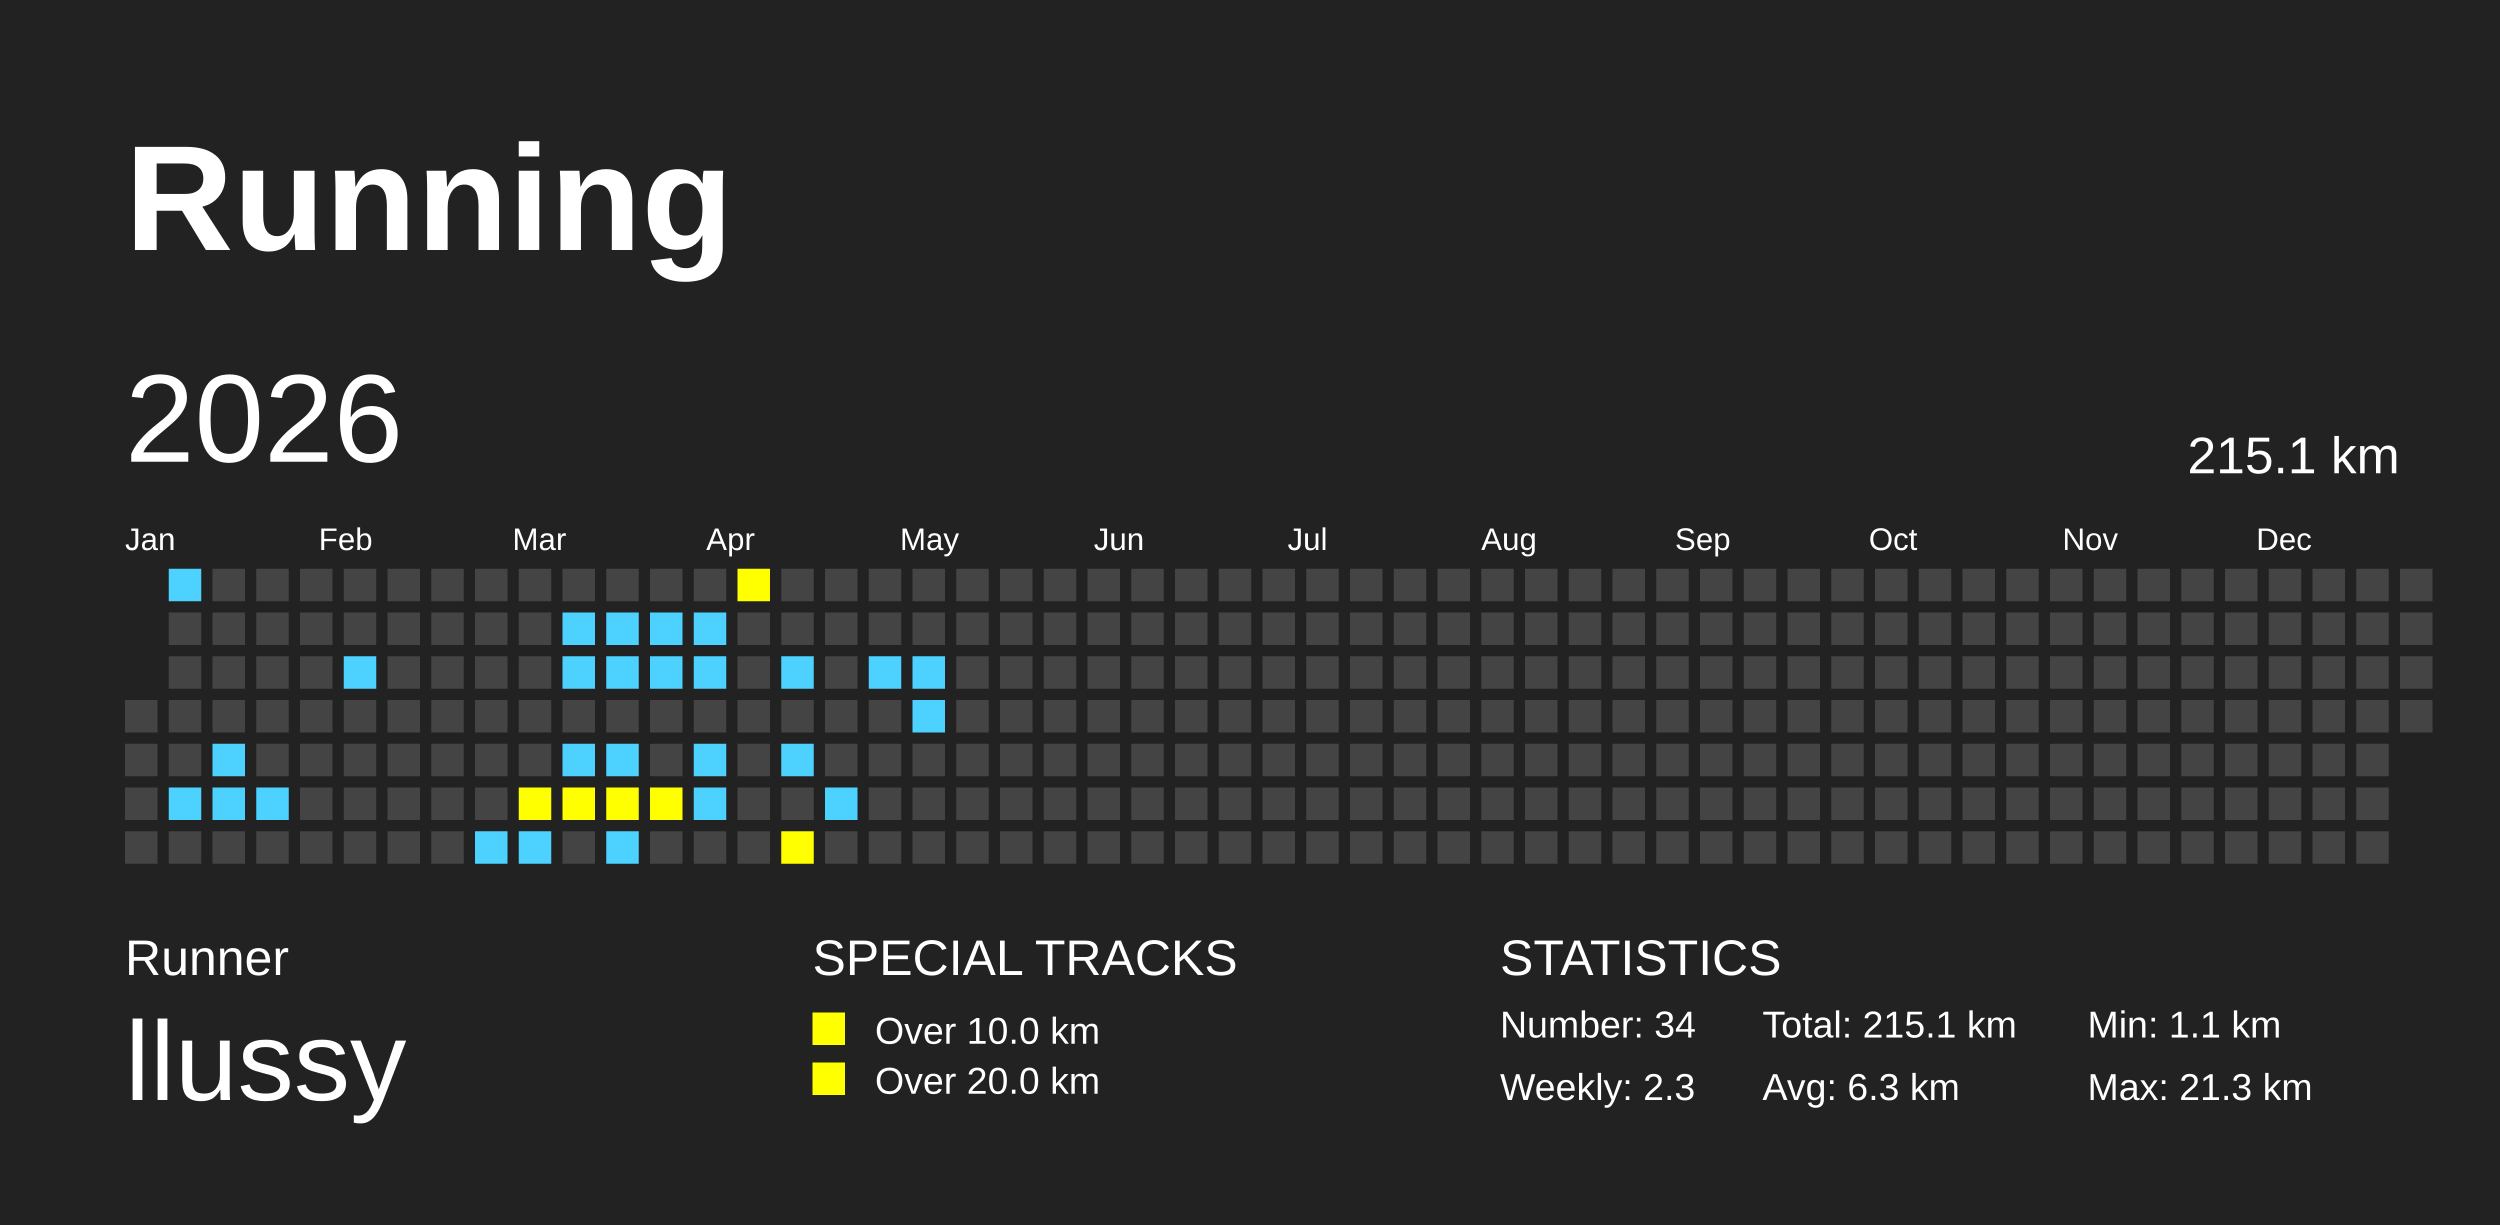
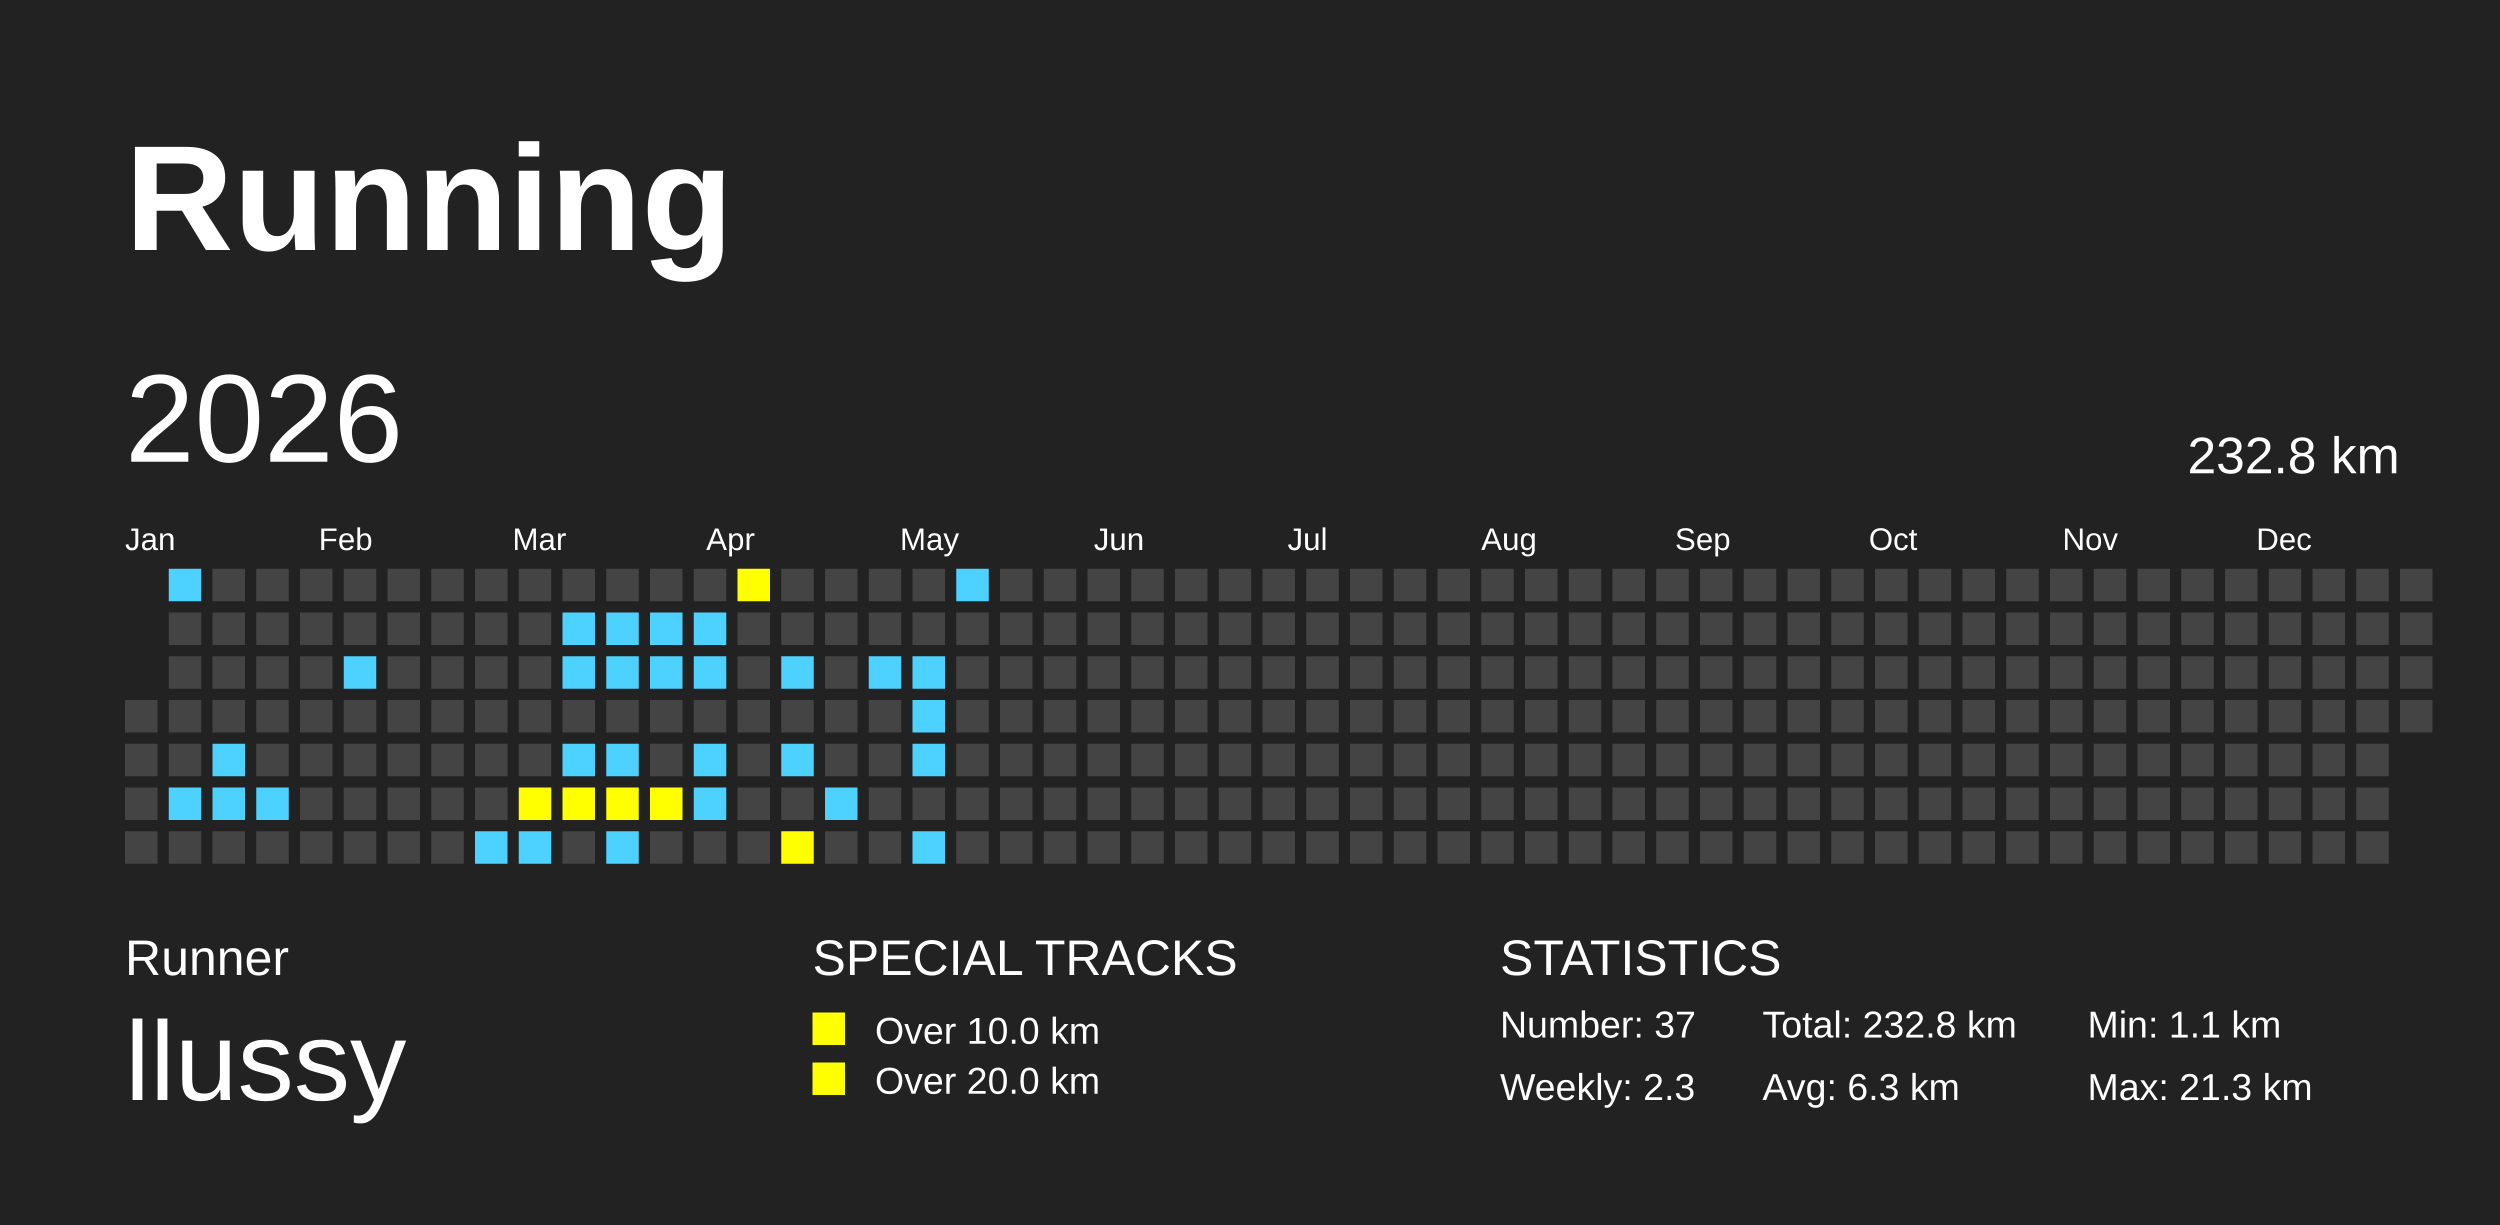
<svg xmlns="http://www.w3.org/2000/svg" baseProfile="full" height="98mm" version="1.1" viewBox="0,0,200,98" width="200mm">
  <defs>
    <pattern height="2" id="indoor-stripe" patternUnits="userSpaceOnUse" width="2">
      <line stroke="white" stroke-opacity="0.45" stroke-width="0.5" x1="0" x2="2" y1="2" y2="0" />
    </pattern>
  </defs>
  <rect fill="#222222" height="98" width="200" x="0" y="0" />
  <text fill="#FFFFFF" style="font-size:12px; font-family:Arial; font-weight:bold;" x="10" y="20">Running</text>
  <text fill="#FFFFFF" style="font-size:4px; font-family:Arial" x="10" y="78">Runner</text>
  <text fill="#FFFFFF" style="font-size:9px; font-family:Arial" x="10" y="88">llussy</text>
  <text fill="#FFFFFF" style="font-size:4px; font-family:Arial" x="65" y="78">SPECIAL TRACKS</text>
  <rect fill="#FFFF00" height="2.6" width="2.6" x="65" y="81" />
  <text fill="#FFFFFF" style="font-size:3px; font-family:Arial" x="70" y="83.5">Over 10.0 km</text>
  <rect fill="#FFFF00" height="2.6" width="2.6" x="65" y="85" />
  <text fill="#FFFFFF" style="font-size:3px; font-family:Arial" x="70" y="87.5">Over 20.0 km</text>
  <text fill="#FFFFFF" style="font-size:4px; font-family:Arial" x="120" y="78">STATISTICS</text>
-   <text fill="#FFFFFF" style="font-size:3px; font-family:Arial" x="120" y="83">Number: 34</text>
+   <text fill="#FFFFFF" style="font-size:3px; font-family:Arial" x="120" y="83">Number: 37</text>
  <text fill="#FFFFFF" style="font-size:3px; font-family:Arial" x="120" y="88">Weekly: 2.3</text>
-   <text fill="#FFFFFF" style="font-size:3px; font-family:Arial" x="141" y="83">Total: 215.1 km</text>
+   <text fill="#FFFFFF" style="font-size:3px; font-family:Arial" x="141" y="83">Total: 232.8 km</text>
  <text fill="#FFFFFF" style="font-size:3px; font-family:Arial" x="141" y="88">Avg: 6.3 km</text>
  <text fill="#FFFFFF" style="font-size:3px; font-family:Arial" x="167" y="83">Min: 1.1 km</text>
  <text fill="#FFFFFF" style="font-size:3px; font-family:Arial" x="167" y="88">Max: 21.3 km</text>
  <text dominant-baseline="hanging" fill="#FFFFFF" style="font-size:10.0px; font-family:Arial;" x="10" y="30">2026</text>
-   <text dominant-baseline="hanging" fill="#FFFFFF" style="font-size:4.125px; font-family:Arial;" x="175" y="35">215.1 km</text>
+   <text dominant-baseline="hanging" fill="#FFFFFF" style="font-size:4.125px; font-family:Arial;" x="175" y="35">232.8 km</text>
  <text fill="#FFFFFF" style="font-size:2.5px; font-family:Arial" x="10.0" y="44">Jan</text>
  <text fill="#FFFFFF" style="font-size:2.5px; font-family:Arial" x="25.5" y="44">Feb</text>
  <text fill="#FFFFFF" style="font-size:2.5px; font-family:Arial" x="41.0" y="44">Mar</text>
  <text fill="#FFFFFF" style="font-size:2.5px; font-family:Arial" x="56.5" y="44">Apr</text>
  <text fill="#FFFFFF" style="font-size:2.5px; font-family:Arial" x="72.0" y="44">May</text>
  <text fill="#FFFFFF" style="font-size:2.5px; font-family:Arial" x="87.5" y="44">Jun</text>
  <text fill="#FFFFFF" style="font-size:2.5px; font-family:Arial" x="103.0" y="44">Jul</text>
  <text fill="#FFFFFF" style="font-size:2.5px; font-family:Arial" x="118.5" y="44">Aug</text>
  <text fill="#FFFFFF" style="font-size:2.5px; font-family:Arial" x="134.0" y="44">Sep</text>
  <text fill="#FFFFFF" style="font-size:2.5px; font-family:Arial" x="149.5" y="44">Oct</text>
  <text fill="#FFFFFF" style="font-size:2.5px; font-family:Arial" x="165.0" y="44">Nov</text>
  <text fill="#FFFFFF" style="font-size:2.5px; font-family:Arial" x="180.5" y="44">Dec</text>
  <rect fill="#444444" height="2.6" width="2.6" x="10.0" y="56.0" />
  <rect fill="#444444" height="2.6" width="2.6" x="10.0" y="59.5" />
  <rect fill="#444444" height="2.6" width="2.6" x="10.0" y="63.0" />
  <rect fill="#444444" height="2.6" width="2.6" x="10.0" y="66.5" />
  <rect fill="#4dd2ff" height="2.6" width="2.6" x="13.5" y="45.5" />
  <rect fill="#444444" height="2.6" width="2.6" x="13.5" y="49.0" />
  <rect fill="#444444" height="2.6" width="2.6" x="13.5" y="52.5" />
  <rect fill="#444444" height="2.6" width="2.6" x="13.5" y="56.0" />
  <rect fill="#444444" height="2.6" width="2.6" x="13.5" y="59.5" />
  <rect fill="#4dd2ff" height="2.6" width="2.6" x="13.5" y="63.0" />
  <rect fill="#444444" height="2.6" width="2.6" x="13.5" y="66.5" />
  <rect fill="#444444" height="2.6" width="2.6" x="17.0" y="45.5" />
  <rect fill="#444444" height="2.6" width="2.6" x="17.0" y="49.0" />
  <rect fill="#444444" height="2.6" width="2.6" x="17.0" y="52.5" />
  <rect fill="#444444" height="2.6" width="2.6" x="17.0" y="56.0" />
  <rect fill="#4dd2ff" height="2.6" width="2.6" x="17.0" y="59.5" />
  <rect fill="#4dd2ff" height="2.6" width="2.6" x="17.0" y="63.0" />
  <rect fill="#444444" height="2.6" width="2.6" x="17.0" y="66.5" />
  <rect fill="#444444" height="2.6" width="2.6" x="20.5" y="45.5" />
  <rect fill="#444444" height="2.6" width="2.6" x="20.5" y="49.0" />
  <rect fill="#444444" height="2.6" width="2.6" x="20.5" y="52.5" />
  <rect fill="#444444" height="2.6" width="2.6" x="20.5" y="56.0" />
  <rect fill="#444444" height="2.6" width="2.6" x="20.5" y="59.5" />
  <rect fill="#4dd2ff" height="2.6" width="2.6" x="20.5" y="63.0" />
  <rect fill="#444444" height="2.6" width="2.6" x="20.5" y="66.5" />
  <rect fill="#444444" height="2.6" width="2.6" x="24.0" y="45.5" />
  <rect fill="#444444" height="2.6" width="2.6" x="24.0" y="49.0" />
  <rect fill="#444444" height="2.6" width="2.6" x="24.0" y="52.5" />
  <rect fill="#444444" height="2.6" width="2.6" x="24.0" y="56.0" />
  <rect fill="#444444" height="2.6" width="2.6" x="24.0" y="59.5" />
  <rect fill="#444444" height="2.6" width="2.6" x="24.0" y="63.0" />
  <rect fill="#444444" height="2.6" width="2.6" x="24.0" y="66.5" />
  <rect fill="#444444" height="2.6" width="2.6" x="27.5" y="45.5" />
  <rect fill="#444444" height="2.6" width="2.6" x="27.5" y="49.0" />
  <rect fill="#4dd2ff" height="2.6" width="2.6" x="27.5" y="52.5" />
  <rect fill="#444444" height="2.6" width="2.6" x="27.5" y="56.0" />
  <rect fill="#444444" height="2.6" width="2.6" x="27.5" y="59.5" />
  <rect fill="#444444" height="2.6" width="2.6" x="27.5" y="63.0" />
  <rect fill="#444444" height="2.6" width="2.6" x="27.5" y="66.5" />
  <rect fill="#444444" height="2.6" width="2.6" x="31.0" y="45.5" />
  <rect fill="#444444" height="2.6" width="2.6" x="31.0" y="49.0" />
  <rect fill="#444444" height="2.6" width="2.6" x="31.0" y="52.5" />
  <rect fill="#444444" height="2.6" width="2.6" x="31.0" y="56.0" />
  <rect fill="#444444" height="2.6" width="2.6" x="31.0" y="59.5" />
  <rect fill="#444444" height="2.6" width="2.6" x="31.0" y="63.0" />
  <rect fill="#444444" height="2.6" width="2.6" x="31.0" y="66.5" />
  <rect fill="#444444" height="2.6" width="2.6" x="34.5" y="45.5" />
  <rect fill="#444444" height="2.6" width="2.6" x="34.5" y="49.0" />
  <rect fill="#444444" height="2.6" width="2.6" x="34.5" y="52.5" />
  <rect fill="#444444" height="2.6" width="2.6" x="34.5" y="56.0" />
  <rect fill="#444444" height="2.6" width="2.6" x="34.5" y="59.5" />
  <rect fill="#444444" height="2.6" width="2.6" x="34.5" y="63.0" />
  <rect fill="#444444" height="2.6" width="2.6" x="34.5" y="66.5" />
  <rect fill="#444444" height="2.6" width="2.6" x="38.0" y="45.5" />
  <rect fill="#444444" height="2.6" width="2.6" x="38.0" y="49.0" />
  <rect fill="#444444" height="2.6" width="2.6" x="38.0" y="52.5" />
  <rect fill="#444444" height="2.6" width="2.6" x="38.0" y="56.0" />
  <rect fill="#444444" height="2.6" width="2.6" x="38.0" y="59.5" />
  <rect fill="#444444" height="2.6" width="2.6" x="38.0" y="63.0" />
  <rect fill="#4dd2ff" height="2.6" width="2.6" x="38.0" y="66.5" />
  <rect fill="#444444" height="2.6" width="2.6" x="41.5" y="45.5" />
  <rect fill="#444444" height="2.6" width="2.6" x="41.5" y="49.0" />
  <rect fill="#444444" height="2.6" width="2.6" x="41.5" y="52.5" />
  <rect fill="#444444" height="2.6" width="2.6" x="41.5" y="56.0" />
  <rect fill="#444444" height="2.6" width="2.6" x="41.5" y="59.5" />
  <rect fill="#ffff00" height="2.6" width="2.6" x="41.5" y="63.0" />
  <rect fill="#4dd2ff" height="2.6" width="2.6" x="41.5" y="66.5" />
  <rect fill="#444444" height="2.6" width="2.6" x="45.0" y="45.5" />
  <rect fill="#4dd2ff" height="2.6" width="2.6" x="45.0" y="49.0" />
  <rect fill="#4dd2ff" height="2.6" width="2.6" x="45.0" y="52.5" />
  <rect fill="#444444" height="2.6" width="2.6" x="45.0" y="56.0" />
  <rect fill="#4dd2ff" height="2.6" width="2.6" x="45.0" y="59.5" />
  <rect fill="#ffff00" height="2.6" width="2.6" x="45.0" y="63.0" />
  <rect fill="#444444" height="2.6" width="2.6" x="45.0" y="66.5" />
  <rect fill="#444444" height="2.6" width="2.6" x="48.5" y="45.5" />
  <rect fill="#4dd2ff" height="2.6" width="2.6" x="48.5" y="49.0" />
  <rect fill="#4dd2ff" height="2.6" width="2.6" x="48.5" y="52.5" />
  <rect fill="#444444" height="2.6" width="2.6" x="48.5" y="56.0" />
  <rect fill="#4dd2ff" height="2.6" width="2.6" x="48.5" y="59.5" />
  <rect fill="#ffff00" height="2.6" width="2.6" x="48.5" y="63.0" />
  <rect fill="#4dd2ff" height="2.6" width="2.6" x="48.5" y="66.5" />
  <rect fill="#444444" height="2.6" width="2.6" x="52.0" y="45.5" />
  <rect fill="#4dd2ff" height="2.6" width="2.6" x="52.0" y="49.0" />
  <rect fill="#4dd2ff" height="2.6" width="2.6" x="52.0" y="52.5" />
  <rect fill="#444444" height="2.6" width="2.6" x="52.0" y="56.0" />
  <rect fill="#444444" height="2.6" width="2.6" x="52.0" y="59.5" />
  <rect fill="#FFFF00" height="2.6" width="2.6" x="52.0" y="63.0" />
  <rect fill="#444444" height="2.6" width="2.6" x="52.0" y="66.5" />
  <rect fill="#444444" height="2.6" width="2.6" x="55.5" y="45.5" />
  <rect fill="#4dd2ff" height="2.6" width="2.6" x="55.5" y="49.0" />
  <rect fill="#4dd2ff" height="2.6" width="2.6" x="55.5" y="52.5" />
  <rect fill="#444444" height="2.6" width="2.6" x="55.5" y="56.0" />
  <rect fill="#4dd2ff" height="2.6" width="2.6" x="55.5" y="59.5" />
  <rect fill="#4dd2ff" height="2.6" width="2.6" x="55.5" y="63.0" />
  <rect fill="#444444" height="2.6" width="2.6" x="55.5" y="66.5" />
  <rect fill="#ffff00" height="2.6" width="2.6" x="59.0" y="45.5" />
  <rect fill="#444444" height="2.6" width="2.6" x="59.0" y="49.0" />
  <rect fill="#444444" height="2.6" width="2.6" x="59.0" y="52.5" />
  <rect fill="#444444" height="2.6" width="2.6" x="59.0" y="56.0" />
  <rect fill="#444444" height="2.6" width="2.6" x="59.0" y="59.5" />
  <rect fill="#444444" height="2.6" width="2.6" x="59.0" y="63.0" />
  <rect fill="#444444" height="2.6" width="2.6" x="59.0" y="66.5" />
  <rect fill="#444444" height="2.6" width="2.6" x="62.5" y="45.5" />
  <rect fill="#444444" height="2.6" width="2.6" x="62.5" y="49.0" />
  <rect fill="#4dd2ff" height="2.6" width="2.6" x="62.5" y="52.5" />
  <rect fill="#444444" height="2.6" width="2.6" x="62.5" y="56.0" />
  <rect fill="#4dd2ff" height="2.6" width="2.6" x="62.5" y="59.5" />
  <rect fill="#444444" height="2.6" width="2.6" x="62.5" y="63.0" />
  <rect fill="#ffff00" height="2.6" width="2.6" x="62.5" y="66.5" />
  <rect fill="#444444" height="2.6" width="2.6" x="66.0" y="45.5" />
  <rect fill="#444444" height="2.6" width="2.6" x="66.0" y="49.0" />
  <rect fill="#444444" height="2.6" width="2.6" x="66.0" y="52.5" />
  <rect fill="#444444" height="2.6" width="2.6" x="66.0" y="56.0" />
  <rect fill="#444444" height="2.6" width="2.6" x="66.0" y="59.5" />
  <rect fill="#4dd2ff" height="2.6" width="2.6" x="66.0" y="63.0" />
  <rect fill="#444444" height="2.6" width="2.6" x="66.0" y="66.5" />
  <rect fill="#444444" height="2.6" width="2.6" x="69.5" y="45.5" />
  <rect fill="#444444" height="2.6" width="2.6" x="69.5" y="49.0" />
  <rect fill="#4dd2ff" height="2.6" width="2.6" x="69.5" y="52.5" />
  <rect fill="#444444" height="2.6" width="2.6" x="69.5" y="56.0" />
  <rect fill="#444444" height="2.6" width="2.6" x="69.5" y="59.5" />
  <rect fill="#444444" height="2.6" width="2.6" x="69.5" y="63.0" />
  <rect fill="#444444" height="2.6" width="2.6" x="69.5" y="66.5" />
  <rect fill="#444444" height="2.6" width="2.6" x="73.0" y="45.5" />
  <rect fill="#444444" height="2.6" width="2.6" x="73.0" y="49.0" />
  <rect fill="#4dd2ff" height="2.6" width="2.6" x="73.0" y="52.5" />
  <rect fill="#4dd2ff" height="2.6" width="2.6" x="73.0" y="56.0" />
-   <rect fill="#444444" height="2.6" width="2.6" x="73.0" y="59.5" />
+   <rect fill="#4dd2ff" height="2.6" width="2.6" x="73.0" y="59.5" />
  <rect fill="#444444" height="2.6" width="2.6" x="73.0" y="63.0" />
-   <rect fill="#444444" height="2.6" width="2.6" x="73.0" y="66.5" />
-   <rect fill="#444444" height="2.6" width="2.6" x="76.5" y="45.5" />
+   <rect fill="#4dd2ff" height="2.6" width="2.6" x="73.0" y="66.5" />
+   <rect fill="#4dd2ff" height="2.6" width="2.6" x="76.5" y="45.5" />
  <rect fill="#444444" height="2.6" width="2.6" x="76.5" y="49.0" />
  <rect fill="#444444" height="2.6" width="2.6" x="76.5" y="52.5" />
  <rect fill="#444444" height="2.6" width="2.6" x="76.5" y="56.0" />
  <rect fill="#444444" height="2.6" width="2.6" x="76.5" y="59.5" />
  <rect fill="#444444" height="2.6" width="2.6" x="76.5" y="63.0" />
  <rect fill="#444444" height="2.6" width="2.6" x="76.5" y="66.5" />
  <rect fill="#444444" height="2.6" width="2.6" x="80.0" y="45.5" />
  <rect fill="#444444" height="2.6" width="2.6" x="80.0" y="49.0" />
  <rect fill="#444444" height="2.6" width="2.6" x="80.0" y="52.5" />
  <rect fill="#444444" height="2.6" width="2.6" x="80.0" y="56.0" />
  <rect fill="#444444" height="2.6" width="2.6" x="80.0" y="59.5" />
  <rect fill="#444444" height="2.6" width="2.6" x="80.0" y="63.0" />
  <rect fill="#444444" height="2.6" width="2.6" x="80.0" y="66.5" />
  <rect fill="#444444" height="2.6" width="2.6" x="83.5" y="45.5" />
  <rect fill="#444444" height="2.6" width="2.6" x="83.5" y="49.0" />
  <rect fill="#444444" height="2.6" width="2.6" x="83.5" y="52.5" />
  <rect fill="#444444" height="2.6" width="2.6" x="83.5" y="56.0" />
  <rect fill="#444444" height="2.6" width="2.6" x="83.5" y="59.5" />
  <rect fill="#444444" height="2.6" width="2.6" x="83.5" y="63.0" />
  <rect fill="#444444" height="2.6" width="2.6" x="83.5" y="66.5" />
  <rect fill="#444444" height="2.6" width="2.6" x="87.0" y="45.5" />
  <rect fill="#444444" height="2.6" width="2.6" x="87.0" y="49.0" />
  <rect fill="#444444" height="2.6" width="2.6" x="87.0" y="52.5" />
  <rect fill="#444444" height="2.6" width="2.6" x="87.0" y="56.0" />
  <rect fill="#444444" height="2.6" width="2.6" x="87.0" y="59.5" />
  <rect fill="#444444" height="2.6" width="2.6" x="87.0" y="63.0" />
  <rect fill="#444444" height="2.6" width="2.6" x="87.0" y="66.5" />
  <rect fill="#444444" height="2.6" width="2.6" x="90.5" y="45.5" />
  <rect fill="#444444" height="2.6" width="2.6" x="90.5" y="49.0" />
  <rect fill="#444444" height="2.6" width="2.6" x="90.5" y="52.5" />
  <rect fill="#444444" height="2.6" width="2.6" x="90.5" y="56.0" />
  <rect fill="#444444" height="2.6" width="2.6" x="90.5" y="59.5" />
  <rect fill="#444444" height="2.6" width="2.6" x="90.5" y="63.0" />
  <rect fill="#444444" height="2.6" width="2.6" x="90.5" y="66.5" />
  <rect fill="#444444" height="2.6" width="2.6" x="94.0" y="45.5" />
  <rect fill="#444444" height="2.6" width="2.6" x="94.0" y="49.0" />
  <rect fill="#444444" height="2.6" width="2.6" x="94.0" y="52.5" />
  <rect fill="#444444" height="2.6" width="2.6" x="94.0" y="56.0" />
  <rect fill="#444444" height="2.6" width="2.6" x="94.0" y="59.5" />
  <rect fill="#444444" height="2.6" width="2.6" x="94.0" y="63.0" />
  <rect fill="#444444" height="2.6" width="2.6" x="94.0" y="66.5" />
  <rect fill="#444444" height="2.6" width="2.6" x="97.5" y="45.5" />
  <rect fill="#444444" height="2.6" width="2.6" x="97.5" y="49.0" />
  <rect fill="#444444" height="2.6" width="2.6" x="97.5" y="52.5" />
  <rect fill="#444444" height="2.6" width="2.6" x="97.5" y="56.0" />
  <rect fill="#444444" height="2.6" width="2.6" x="97.5" y="59.5" />
  <rect fill="#444444" height="2.6" width="2.6" x="97.5" y="63.0" />
  <rect fill="#444444" height="2.6" width="2.6" x="97.5" y="66.5" />
  <rect fill="#444444" height="2.6" width="2.6" x="101.0" y="45.5" />
  <rect fill="#444444" height="2.6" width="2.6" x="101.0" y="49.0" />
  <rect fill="#444444" height="2.6" width="2.6" x="101.0" y="52.5" />
  <rect fill="#444444" height="2.6" width="2.6" x="101.0" y="56.0" />
  <rect fill="#444444" height="2.6" width="2.6" x="101.0" y="59.5" />
  <rect fill="#444444" height="2.6" width="2.6" x="101.0" y="63.0" />
  <rect fill="#444444" height="2.6" width="2.6" x="101.0" y="66.5" />
  <rect fill="#444444" height="2.6" width="2.6" x="104.5" y="45.5" />
  <rect fill="#444444" height="2.6" width="2.6" x="104.5" y="49.0" />
  <rect fill="#444444" height="2.6" width="2.6" x="104.5" y="52.5" />
  <rect fill="#444444" height="2.6" width="2.6" x="104.5" y="56.0" />
  <rect fill="#444444" height="2.6" width="2.6" x="104.5" y="59.5" />
  <rect fill="#444444" height="2.6" width="2.6" x="104.5" y="63.0" />
  <rect fill="#444444" height="2.6" width="2.6" x="104.5" y="66.5" />
  <rect fill="#444444" height="2.6" width="2.6" x="108.0" y="45.5" />
  <rect fill="#444444" height="2.6" width="2.6" x="108.0" y="49.0" />
  <rect fill="#444444" height="2.6" width="2.6" x="108.0" y="52.5" />
  <rect fill="#444444" height="2.6" width="2.6" x="108.0" y="56.0" />
  <rect fill="#444444" height="2.6" width="2.6" x="108.0" y="59.5" />
  <rect fill="#444444" height="2.6" width="2.6" x="108.0" y="63.0" />
  <rect fill="#444444" height="2.6" width="2.6" x="108.0" y="66.5" />
  <rect fill="#444444" height="2.6" width="2.6" x="111.5" y="45.5" />
  <rect fill="#444444" height="2.6" width="2.6" x="111.5" y="49.0" />
  <rect fill="#444444" height="2.6" width="2.6" x="111.5" y="52.5" />
  <rect fill="#444444" height="2.6" width="2.6" x="111.5" y="56.0" />
  <rect fill="#444444" height="2.6" width="2.6" x="111.5" y="59.5" />
  <rect fill="#444444" height="2.6" width="2.6" x="111.5" y="63.0" />
  <rect fill="#444444" height="2.6" width="2.6" x="111.5" y="66.5" />
  <rect fill="#444444" height="2.6" width="2.6" x="115.0" y="45.5" />
  <rect fill="#444444" height="2.6" width="2.6" x="115.0" y="49.0" />
  <rect fill="#444444" height="2.6" width="2.6" x="115.0" y="52.5" />
  <rect fill="#444444" height="2.6" width="2.6" x="115.0" y="56.0" />
  <rect fill="#444444" height="2.6" width="2.6" x="115.0" y="59.5" />
  <rect fill="#444444" height="2.6" width="2.6" x="115.0" y="63.0" />
  <rect fill="#444444" height="2.6" width="2.6" x="115.0" y="66.5" />
  <rect fill="#444444" height="2.6" width="2.6" x="118.5" y="45.5" />
  <rect fill="#444444" height="2.6" width="2.6" x="118.5" y="49.0" />
  <rect fill="#444444" height="2.6" width="2.6" x="118.5" y="52.5" />
  <rect fill="#444444" height="2.6" width="2.6" x="118.5" y="56.0" />
  <rect fill="#444444" height="2.6" width="2.6" x="118.5" y="59.5" />
  <rect fill="#444444" height="2.6" width="2.6" x="118.5" y="63.0" />
  <rect fill="#444444" height="2.6" width="2.6" x="118.5" y="66.5" />
  <rect fill="#444444" height="2.6" width="2.6" x="122.0" y="45.5" />
  <rect fill="#444444" height="2.6" width="2.6" x="122.0" y="49.0" />
  <rect fill="#444444" height="2.6" width="2.6" x="122.0" y="52.5" />
  <rect fill="#444444" height="2.6" width="2.6" x="122.0" y="56.0" />
  <rect fill="#444444" height="2.6" width="2.6" x="122.0" y="59.5" />
  <rect fill="#444444" height="2.6" width="2.6" x="122.0" y="63.0" />
  <rect fill="#444444" height="2.6" width="2.6" x="122.0" y="66.5" />
  <rect fill="#444444" height="2.6" width="2.6" x="125.5" y="45.5" />
  <rect fill="#444444" height="2.6" width="2.6" x="125.5" y="49.0" />
  <rect fill="#444444" height="2.6" width="2.6" x="125.5" y="52.5" />
  <rect fill="#444444" height="2.6" width="2.6" x="125.5" y="56.0" />
  <rect fill="#444444" height="2.6" width="2.6" x="125.5" y="59.5" />
  <rect fill="#444444" height="2.6" width="2.6" x="125.5" y="63.0" />
  <rect fill="#444444" height="2.6" width="2.6" x="125.5" y="66.5" />
  <rect fill="#444444" height="2.6" width="2.6" x="129.0" y="45.5" />
  <rect fill="#444444" height="2.6" width="2.6" x="129.0" y="49.0" />
  <rect fill="#444444" height="2.6" width="2.6" x="129.0" y="52.5" />
  <rect fill="#444444" height="2.6" width="2.6" x="129.0" y="56.0" />
  <rect fill="#444444" height="2.6" width="2.6" x="129.0" y="59.5" />
  <rect fill="#444444" height="2.6" width="2.6" x="129.0" y="63.0" />
  <rect fill="#444444" height="2.6" width="2.6" x="129.0" y="66.5" />
  <rect fill="#444444" height="2.6" width="2.6" x="132.5" y="45.5" />
  <rect fill="#444444" height="2.6" width="2.6" x="132.5" y="49.0" />
  <rect fill="#444444" height="2.6" width="2.6" x="132.5" y="52.5" />
  <rect fill="#444444" height="2.6" width="2.6" x="132.5" y="56.0" />
  <rect fill="#444444" height="2.6" width="2.6" x="132.5" y="59.5" />
  <rect fill="#444444" height="2.6" width="2.6" x="132.5" y="63.0" />
  <rect fill="#444444" height="2.6" width="2.6" x="132.5" y="66.5" />
  <rect fill="#444444" height="2.6" width="2.6" x="136.0" y="45.5" />
  <rect fill="#444444" height="2.6" width="2.6" x="136.0" y="49.0" />
  <rect fill="#444444" height="2.6" width="2.6" x="136.0" y="52.5" />
  <rect fill="#444444" height="2.6" width="2.6" x="136.0" y="56.0" />
  <rect fill="#444444" height="2.6" width="2.6" x="136.0" y="59.5" />
  <rect fill="#444444" height="2.6" width="2.6" x="136.0" y="63.0" />
  <rect fill="#444444" height="2.6" width="2.6" x="136.0" y="66.5" />
  <rect fill="#444444" height="2.6" width="2.6" x="139.5" y="45.5" />
  <rect fill="#444444" height="2.6" width="2.6" x="139.5" y="49.0" />
  <rect fill="#444444" height="2.6" width="2.6" x="139.5" y="52.5" />
  <rect fill="#444444" height="2.6" width="2.6" x="139.5" y="56.0" />
  <rect fill="#444444" height="2.6" width="2.6" x="139.5" y="59.5" />
  <rect fill="#444444" height="2.6" width="2.6" x="139.5" y="63.0" />
  <rect fill="#444444" height="2.6" width="2.6" x="139.5" y="66.5" />
  <rect fill="#444444" height="2.6" width="2.6" x="143.0" y="45.5" />
  <rect fill="#444444" height="2.6" width="2.6" x="143.0" y="49.0" />
  <rect fill="#444444" height="2.6" width="2.6" x="143.0" y="52.5" />
  <rect fill="#444444" height="2.6" width="2.6" x="143.0" y="56.0" />
  <rect fill="#444444" height="2.6" width="2.6" x="143.0" y="59.5" />
  <rect fill="#444444" height="2.6" width="2.6" x="143.0" y="63.0" />
  <rect fill="#444444" height="2.6" width="2.6" x="143.0" y="66.5" />
  <rect fill="#444444" height="2.6" width="2.6" x="146.5" y="45.5" />
  <rect fill="#444444" height="2.6" width="2.6" x="146.5" y="49.0" />
  <rect fill="#444444" height="2.6" width="2.6" x="146.5" y="52.5" />
  <rect fill="#444444" height="2.6" width="2.6" x="146.5" y="56.0" />
  <rect fill="#444444" height="2.6" width="2.6" x="146.5" y="59.5" />
  <rect fill="#444444" height="2.6" width="2.6" x="146.5" y="63.0" />
  <rect fill="#444444" height="2.6" width="2.6" x="146.5" y="66.5" />
  <rect fill="#444444" height="2.6" width="2.6" x="150.0" y="45.5" />
  <rect fill="#444444" height="2.6" width="2.6" x="150.0" y="49.0" />
  <rect fill="#444444" height="2.6" width="2.6" x="150.0" y="52.5" />
  <rect fill="#444444" height="2.6" width="2.6" x="150.0" y="56.0" />
  <rect fill="#444444" height="2.6" width="2.6" x="150.0" y="59.5" />
  <rect fill="#444444" height="2.6" width="2.6" x="150.0" y="63.0" />
  <rect fill="#444444" height="2.6" width="2.6" x="150.0" y="66.5" />
  <rect fill="#444444" height="2.6" width="2.6" x="153.5" y="45.5" />
  <rect fill="#444444" height="2.6" width="2.6" x="153.5" y="49.0" />
  <rect fill="#444444" height="2.6" width="2.6" x="153.5" y="52.5" />
  <rect fill="#444444" height="2.6" width="2.6" x="153.5" y="56.0" />
  <rect fill="#444444" height="2.6" width="2.6" x="153.5" y="59.5" />
  <rect fill="#444444" height="2.6" width="2.6" x="153.5" y="63.0" />
  <rect fill="#444444" height="2.6" width="2.6" x="153.5" y="66.5" />
  <rect fill="#444444" height="2.6" width="2.6" x="157.0" y="45.5" />
  <rect fill="#444444" height="2.6" width="2.6" x="157.0" y="49.0" />
  <rect fill="#444444" height="2.6" width="2.6" x="157.0" y="52.5" />
  <rect fill="#444444" height="2.6" width="2.6" x="157.0" y="56.0" />
  <rect fill="#444444" height="2.6" width="2.6" x="157.0" y="59.5" />
  <rect fill="#444444" height="2.6" width="2.6" x="157.0" y="63.0" />
  <rect fill="#444444" height="2.6" width="2.6" x="157.0" y="66.5" />
  <rect fill="#444444" height="2.6" width="2.6" x="160.5" y="45.5" />
  <rect fill="#444444" height="2.6" width="2.6" x="160.5" y="49.0" />
  <rect fill="#444444" height="2.6" width="2.6" x="160.5" y="52.5" />
  <rect fill="#444444" height="2.6" width="2.6" x="160.5" y="56.0" />
  <rect fill="#444444" height="2.6" width="2.6" x="160.5" y="59.5" />
  <rect fill="#444444" height="2.6" width="2.6" x="160.5" y="63.0" />
  <rect fill="#444444" height="2.6" width="2.6" x="160.5" y="66.5" />
  <rect fill="#444444" height="2.6" width="2.6" x="164.0" y="45.5" />
  <rect fill="#444444" height="2.6" width="2.6" x="164.0" y="49.0" />
  <rect fill="#444444" height="2.6" width="2.6" x="164.0" y="52.5" />
  <rect fill="#444444" height="2.6" width="2.6" x="164.0" y="56.0" />
  <rect fill="#444444" height="2.6" width="2.6" x="164.0" y="59.5" />
  <rect fill="#444444" height="2.6" width="2.6" x="164.0" y="63.0" />
  <rect fill="#444444" height="2.6" width="2.6" x="164.0" y="66.5" />
  <rect fill="#444444" height="2.6" width="2.6" x="167.5" y="45.5" />
  <rect fill="#444444" height="2.6" width="2.6" x="167.5" y="49.0" />
  <rect fill="#444444" height="2.6" width="2.6" x="167.5" y="52.5" />
  <rect fill="#444444" height="2.6" width="2.6" x="167.5" y="56.0" />
  <rect fill="#444444" height="2.6" width="2.6" x="167.5" y="59.5" />
  <rect fill="#444444" height="2.6" width="2.6" x="167.5" y="63.0" />
  <rect fill="#444444" height="2.6" width="2.6" x="167.5" y="66.5" />
  <rect fill="#444444" height="2.6" width="2.6" x="171.0" y="45.5" />
  <rect fill="#444444" height="2.6" width="2.6" x="171.0" y="49.0" />
  <rect fill="#444444" height="2.6" width="2.6" x="171.0" y="52.5" />
  <rect fill="#444444" height="2.6" width="2.6" x="171.0" y="56.0" />
  <rect fill="#444444" height="2.6" width="2.6" x="171.0" y="59.5" />
  <rect fill="#444444" height="2.6" width="2.6" x="171.0" y="63.0" />
  <rect fill="#444444" height="2.6" width="2.6" x="171.0" y="66.5" />
  <rect fill="#444444" height="2.6" width="2.6" x="174.5" y="45.5" />
  <rect fill="#444444" height="2.6" width="2.6" x="174.5" y="49.0" />
  <rect fill="#444444" height="2.6" width="2.6" x="174.5" y="52.5" />
  <rect fill="#444444" height="2.6" width="2.6" x="174.5" y="56.0" />
  <rect fill="#444444" height="2.6" width="2.6" x="174.5" y="59.5" />
  <rect fill="#444444" height="2.6" width="2.6" x="174.5" y="63.0" />
  <rect fill="#444444" height="2.6" width="2.6" x="174.5" y="66.5" />
  <rect fill="#444444" height="2.6" width="2.6" x="178.0" y="45.5" />
  <rect fill="#444444" height="2.6" width="2.6" x="178.0" y="49.0" />
  <rect fill="#444444" height="2.6" width="2.6" x="178.0" y="52.5" />
  <rect fill="#444444" height="2.6" width="2.6" x="178.0" y="56.0" />
  <rect fill="#444444" height="2.6" width="2.6" x="178.0" y="59.5" />
  <rect fill="#444444" height="2.6" width="2.6" x="178.0" y="63.0" />
  <rect fill="#444444" height="2.6" width="2.6" x="178.0" y="66.5" />
  <rect fill="#444444" height="2.6" width="2.6" x="181.5" y="45.5" />
  <rect fill="#444444" height="2.6" width="2.6" x="181.5" y="49.0" />
  <rect fill="#444444" height="2.6" width="2.6" x="181.5" y="52.5" />
  <rect fill="#444444" height="2.6" width="2.6" x="181.5" y="56.0" />
  <rect fill="#444444" height="2.6" width="2.6" x="181.5" y="59.5" />
  <rect fill="#444444" height="2.6" width="2.6" x="181.5" y="63.0" />
  <rect fill="#444444" height="2.6" width="2.6" x="181.5" y="66.5" />
  <rect fill="#444444" height="2.6" width="2.6" x="185.0" y="45.5" />
  <rect fill="#444444" height="2.6" width="2.6" x="185.0" y="49.0" />
  <rect fill="#444444" height="2.6" width="2.6" x="185.0" y="52.5" />
  <rect fill="#444444" height="2.6" width="2.6" x="185.0" y="56.0" />
  <rect fill="#444444" height="2.6" width="2.6" x="185.0" y="59.5" />
  <rect fill="#444444" height="2.6" width="2.6" x="185.0" y="63.0" />
  <rect fill="#444444" height="2.6" width="2.6" x="185.0" y="66.5" />
  <rect fill="#444444" height="2.6" width="2.6" x="188.5" y="45.5" />
  <rect fill="#444444" height="2.6" width="2.6" x="188.5" y="49.0" />
  <rect fill="#444444" height="2.6" width="2.6" x="188.5" y="52.5" />
  <rect fill="#444444" height="2.6" width="2.6" x="188.5" y="56.0" />
  <rect fill="#444444" height="2.6" width="2.6" x="188.5" y="59.5" />
  <rect fill="#444444" height="2.6" width="2.6" x="188.5" y="63.0" />
  <rect fill="#444444" height="2.6" width="2.6" x="188.5" y="66.5" />
  <rect fill="#444444" height="2.6" width="2.6" x="192.0" y="45.5" />
  <rect fill="#444444" height="2.6" width="2.6" x="192.0" y="49.0" />
  <rect fill="#444444" height="2.6" width="2.6" x="192.0" y="52.5" />
  <rect fill="#444444" height="2.6" width="2.6" x="192.0" y="56.0" />
</svg>
